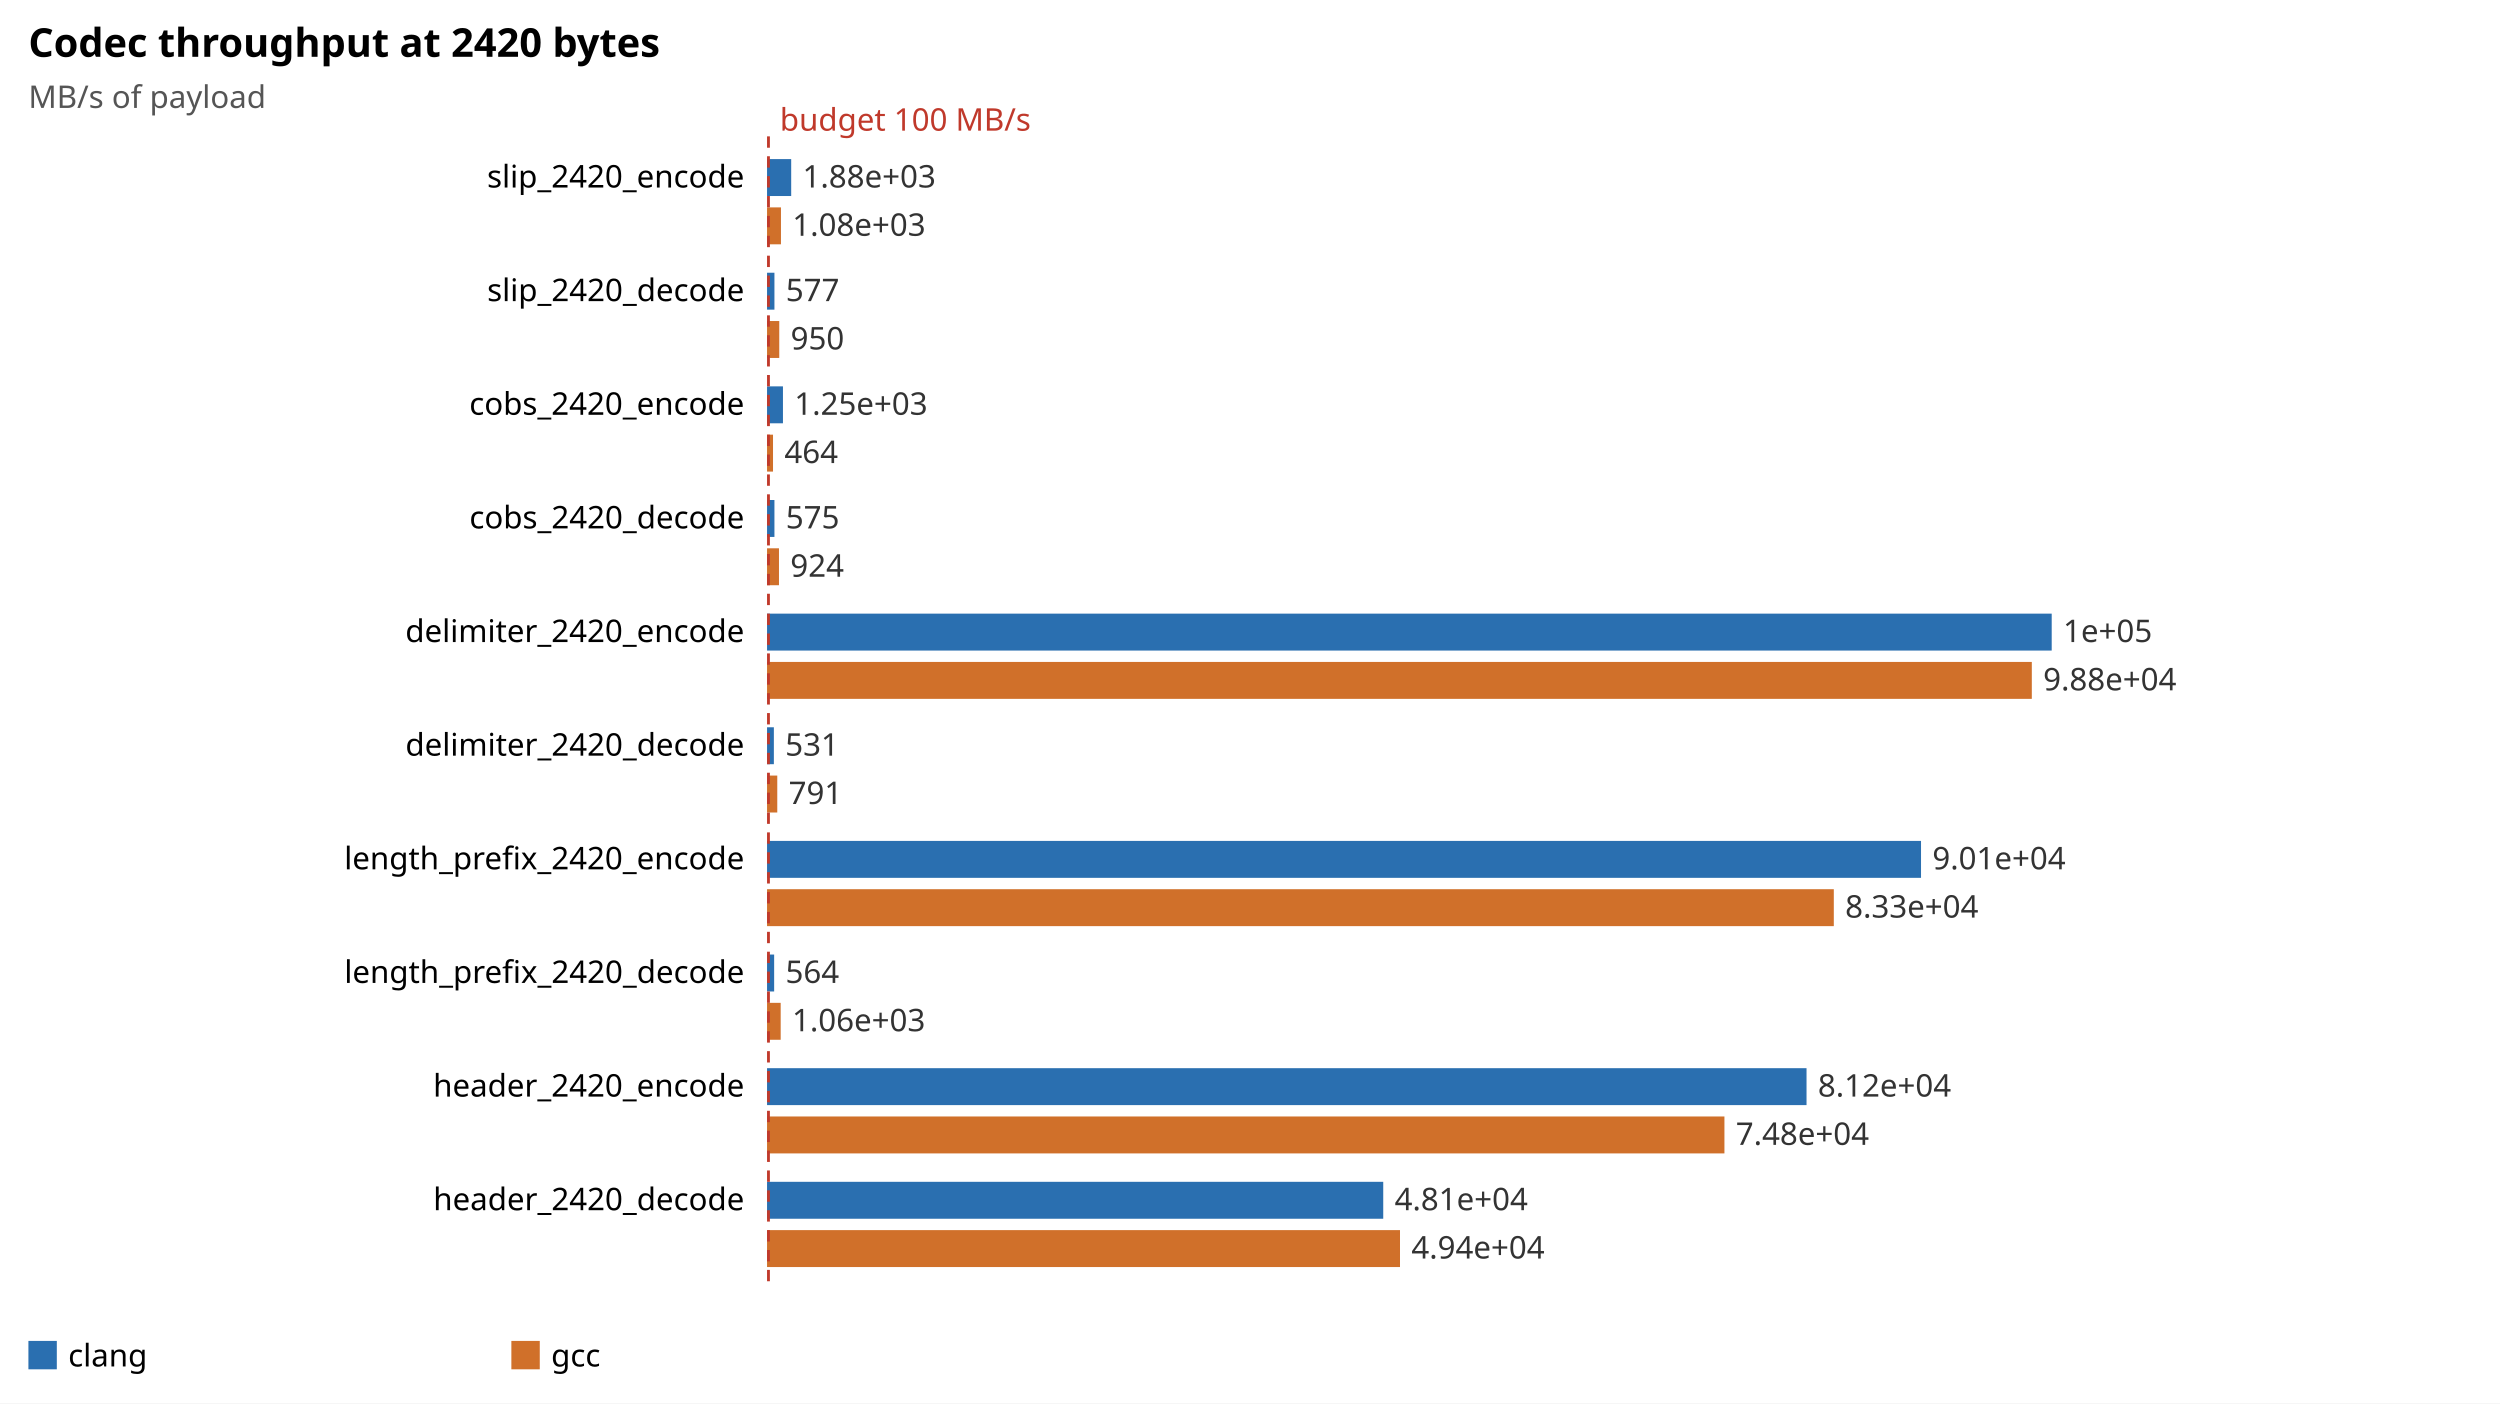
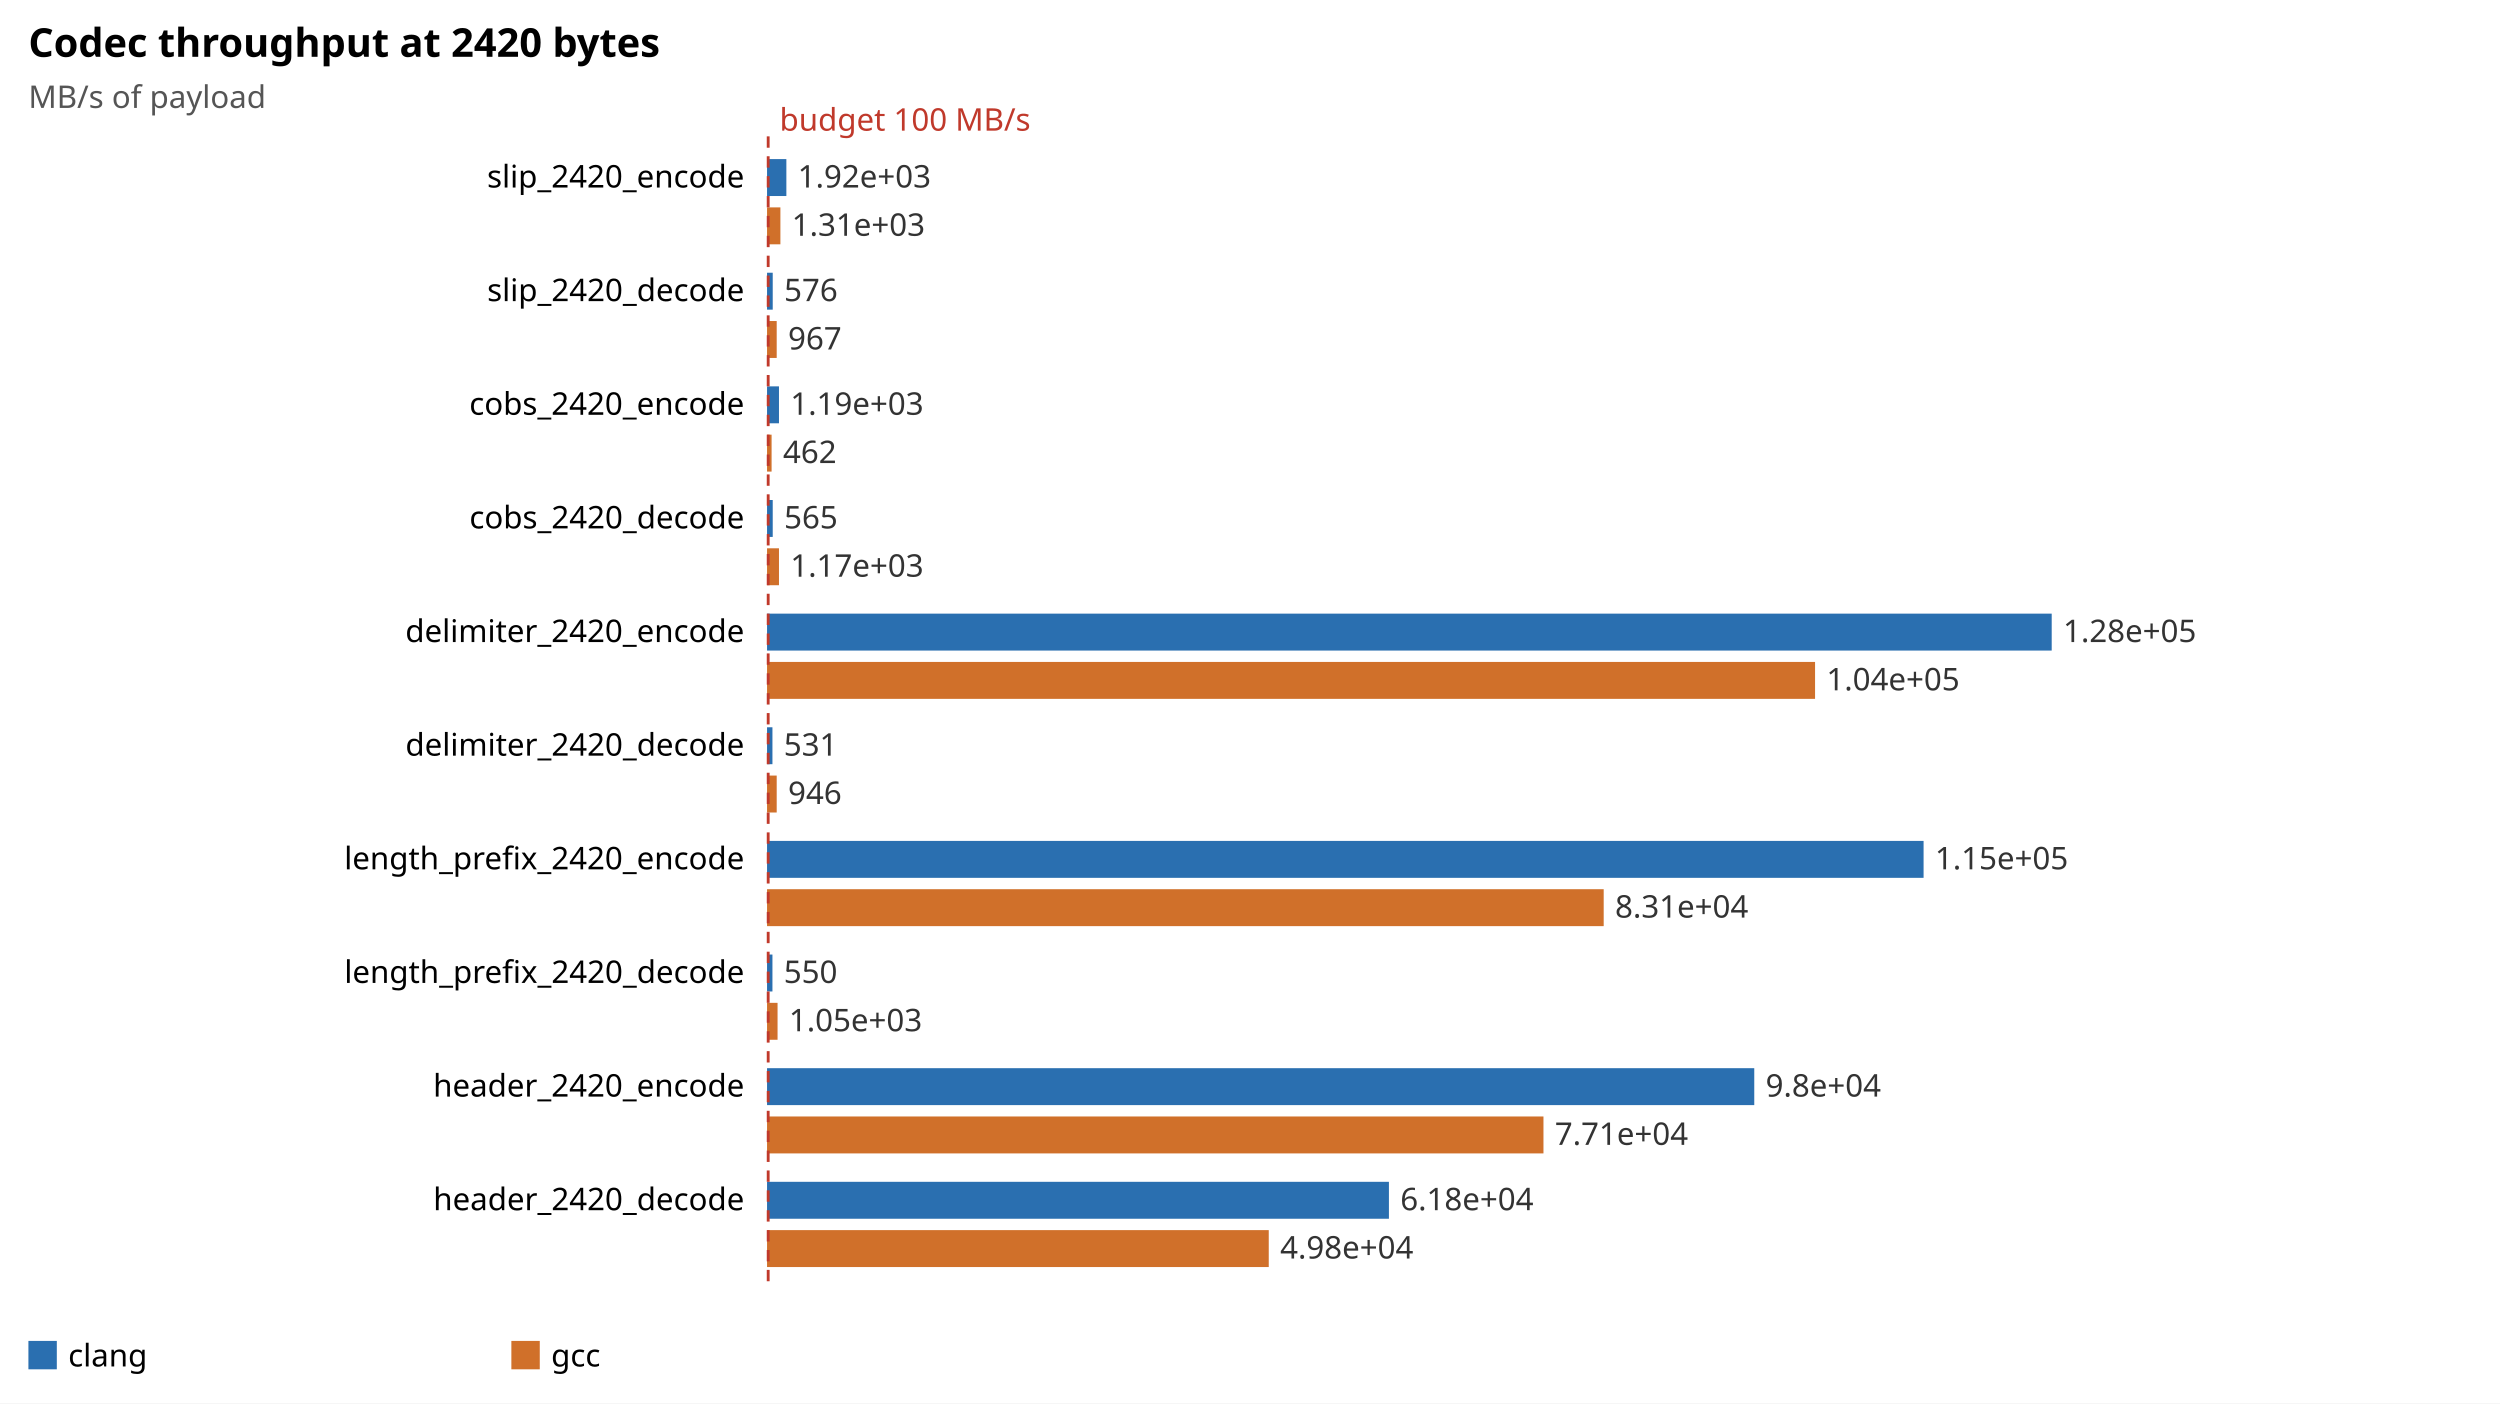
<svg xmlns="http://www.w3.org/2000/svg" width="880" height="494" font-family="sans-serif" font-size="11">
  <rect width="100%" height="100%" fill="#ffffff" />
  <text x="10" y="20" font-size="14" font-weight="bold">Codec throughput at 2420 bytes</text>
  <text x="10" y="38" fill="#555">MB/s of payload</text>
  <text x="262" y="66" text-anchor="end">slip_2420_encode</text>
-   <rect x="270" y="56" width="8.5" height="13" fill="#2a6fb0" />
-   <text x="282.5" y="66" fill="#333">1.88e+03</text>
-   <rect x="270" y="73" width="4.9" height="13" fill="#d0702a" />
-   <text x="278.9" y="83" fill="#333">1.08e+03</text>
+   <rect x="270" y="56" width="6.8" height="13" fill="#2a6fb0" />
+   <text x="280.8" y="66" fill="#333">1.92e+03</text>
+   <rect x="270" y="73" width="4.7" height="13" fill="#d0702a" />
+   <text x="278.7" y="83" fill="#333">1.31e+03</text>
  <text x="262" y="106" text-anchor="end">slip_2420_decode</text>
-   <rect x="270" y="96" width="2.6" height="13" fill="#2a6fb0" />
-   <text x="276.6" y="106" fill="#333">577</text>
-   <rect x="270" y="113" width="4.3" height="13" fill="#d0702a" />
-   <text x="278.3" y="123" fill="#333">950</text>
+   <rect x="270" y="96" width="2.0" height="13" fill="#2a6fb0" />
+   <text x="276.0" y="106" fill="#333">576</text>
+   <rect x="270" y="113" width="3.4" height="13" fill="#d0702a" />
+   <text x="277.4" y="123" fill="#333">967</text>
  <text x="262" y="146" text-anchor="end">cobs_2420_encode</text>
-   <rect x="270" y="136" width="5.6" height="13" fill="#2a6fb0" />
-   <text x="279.6" y="146" fill="#333">1.25e+03</text>
-   <rect x="270" y="153" width="2.1" height="13" fill="#d0702a" />
-   <text x="276.1" y="163" fill="#333">464</text>
+   <rect x="270" y="136" width="4.2" height="13" fill="#2a6fb0" />
+   <text x="278.2" y="146" fill="#333">1.19e+03</text>
+   <rect x="270" y="153" width="1.6" height="13" fill="#d0702a" />
+   <text x="275.6" y="163" fill="#333">462</text>
  <text x="262" y="186" text-anchor="end">cobs_2420_decode</text>
-   <rect x="270" y="176" width="2.6" height="13" fill="#2a6fb0" />
-   <text x="276.6" y="186" fill="#333">575</text>
+   <rect x="270" y="176" width="2.0" height="13" fill="#2a6fb0" />
+   <text x="276.0" y="186" fill="#333">565</text>
  <rect x="270" y="193" width="4.2" height="13" fill="#d0702a" />
-   <text x="278.2" y="203" fill="#333">924</text>
+   <text x="278.2" y="203" fill="#333">1.17e+03</text>
  <text x="262" y="226" text-anchor="end">delimiter_2420_encode</text>
  <rect x="270" y="216" width="452.2" height="13" fill="#2a6fb0" />
-   <text x="726.2" y="226" fill="#333">1e+05</text>
-   <rect x="270" y="233" width="445.2" height="13" fill="#d0702a" />
-   <text x="719.2" y="243" fill="#333">9.88e+04</text>
+   <text x="726.2" y="226" fill="#333">1.28e+05</text>
+   <rect x="270" y="233" width="368.9" height="13" fill="#d0702a" />
+   <text x="642.9" y="243" fill="#333">1.04e+05</text>
  <text x="262" y="266" text-anchor="end">delimiter_2420_decode</text>
-   <rect x="270" y="256" width="2.4" height="13" fill="#2a6fb0" />
-   <text x="276.4" y="266" fill="#333">531</text>
-   <rect x="270" y="273" width="3.6" height="13" fill="#d0702a" />
-   <text x="277.6" y="283" fill="#333">791</text>
+   <rect x="270" y="256" width="1.9" height="13" fill="#2a6fb0" />
+   <text x="275.9" y="266" fill="#333">531</text>
+   <rect x="270" y="273" width="3.4" height="13" fill="#d0702a" />
+   <text x="277.4" y="283" fill="#333">946</text>
  <text x="262" y="306" text-anchor="end">length_prefix_2420_encode</text>
-   <rect x="270" y="296" width="406.2" height="13" fill="#2a6fb0" />
-   <text x="680.2" y="306" fill="#333">9.01e+04</text>
-   <rect x="270" y="313" width="375.5" height="13" fill="#d0702a" />
-   <text x="649.5" y="323" fill="#333">8.33e+04</text>
+   <rect x="270" y="296" width="407.1" height="13" fill="#2a6fb0" />
+   <text x="681.1" y="306" fill="#333">1.15e+05</text>
+   <rect x="270" y="313" width="294.5" height="13" fill="#d0702a" />
+   <text x="568.5" y="323" fill="#333">8.31e+04</text>
  <text x="262" y="346" text-anchor="end">length_prefix_2420_decode</text>
-   <rect x="270" y="336" width="2.5" height="13" fill="#2a6fb0" />
-   <text x="276.5" y="346" fill="#333">564</text>
-   <rect x="270" y="353" width="4.8" height="13" fill="#d0702a" />
-   <text x="278.8" y="363" fill="#333">1.06e+03</text>
+   <rect x="270" y="336" width="1.9" height="13" fill="#2a6fb0" />
+   <text x="275.9" y="346" fill="#333">550</text>
+   <rect x="270" y="353" width="3.7" height="13" fill="#d0702a" />
+   <text x="277.7" y="363" fill="#333">1.05e+03</text>
  <text x="262" y="386" text-anchor="end">header_2420_encode</text>
-   <rect x="270" y="376" width="365.9" height="13" fill="#2a6fb0" />
-   <text x="639.9" y="386" fill="#333">8.12e+04</text>
-   <rect x="270" y="393" width="337.0" height="13" fill="#d0702a" />
-   <text x="611.0" y="403" fill="#333">7.48e+04</text>
+   <rect x="270" y="376" width="347.5" height="13" fill="#2a6fb0" />
+   <text x="621.5" y="386" fill="#333">9.8e+04</text>
+   <rect x="270" y="393" width="273.3" height="13" fill="#d0702a" />
+   <text x="547.3" y="403" fill="#333">7.71e+04</text>
  <text x="262" y="426" text-anchor="end">header_2420_decode</text>
-   <rect x="270" y="416" width="216.9" height="13" fill="#2a6fb0" />
-   <text x="490.9" y="426" fill="#333">4.81e+04</text>
-   <rect x="270" y="433" width="222.8" height="13" fill="#d0702a" />
-   <text x="496.8" y="443" fill="#333">4.94e+04</text>
-   <line x1="270.5" y1="48" x2="270.5" y2="454" stroke="#c0392b" stroke-dasharray="4 3" />
-   <text x="274.5" y="46" fill="#c0392b">budget 100 MB/s</text>
+   <rect x="270" y="416" width="218.9" height="13" fill="#2a6fb0" />
+   <text x="492.9" y="426" fill="#333">6.18e+04</text>
+   <rect x="270" y="433" width="176.6" height="13" fill="#d0702a" />
+   <text x="450.6" y="443" fill="#333">4.98e+04</text>
+   <line x1="270.4" y1="48" x2="270.4" y2="454" stroke="#c0392b" stroke-dasharray="4 3" />
+   <text x="274.4" y="46" fill="#c0392b">budget 100 MB/s</text>
  <rect x="10" y="472" width="10" height="10" fill="#2a6fb0" />
  <text x="24" y="481">clang</text>
  <rect x="180" y="472" width="10" height="10" fill="#d0702a" />
  <text x="194" y="481">gcc</text>
</svg>
